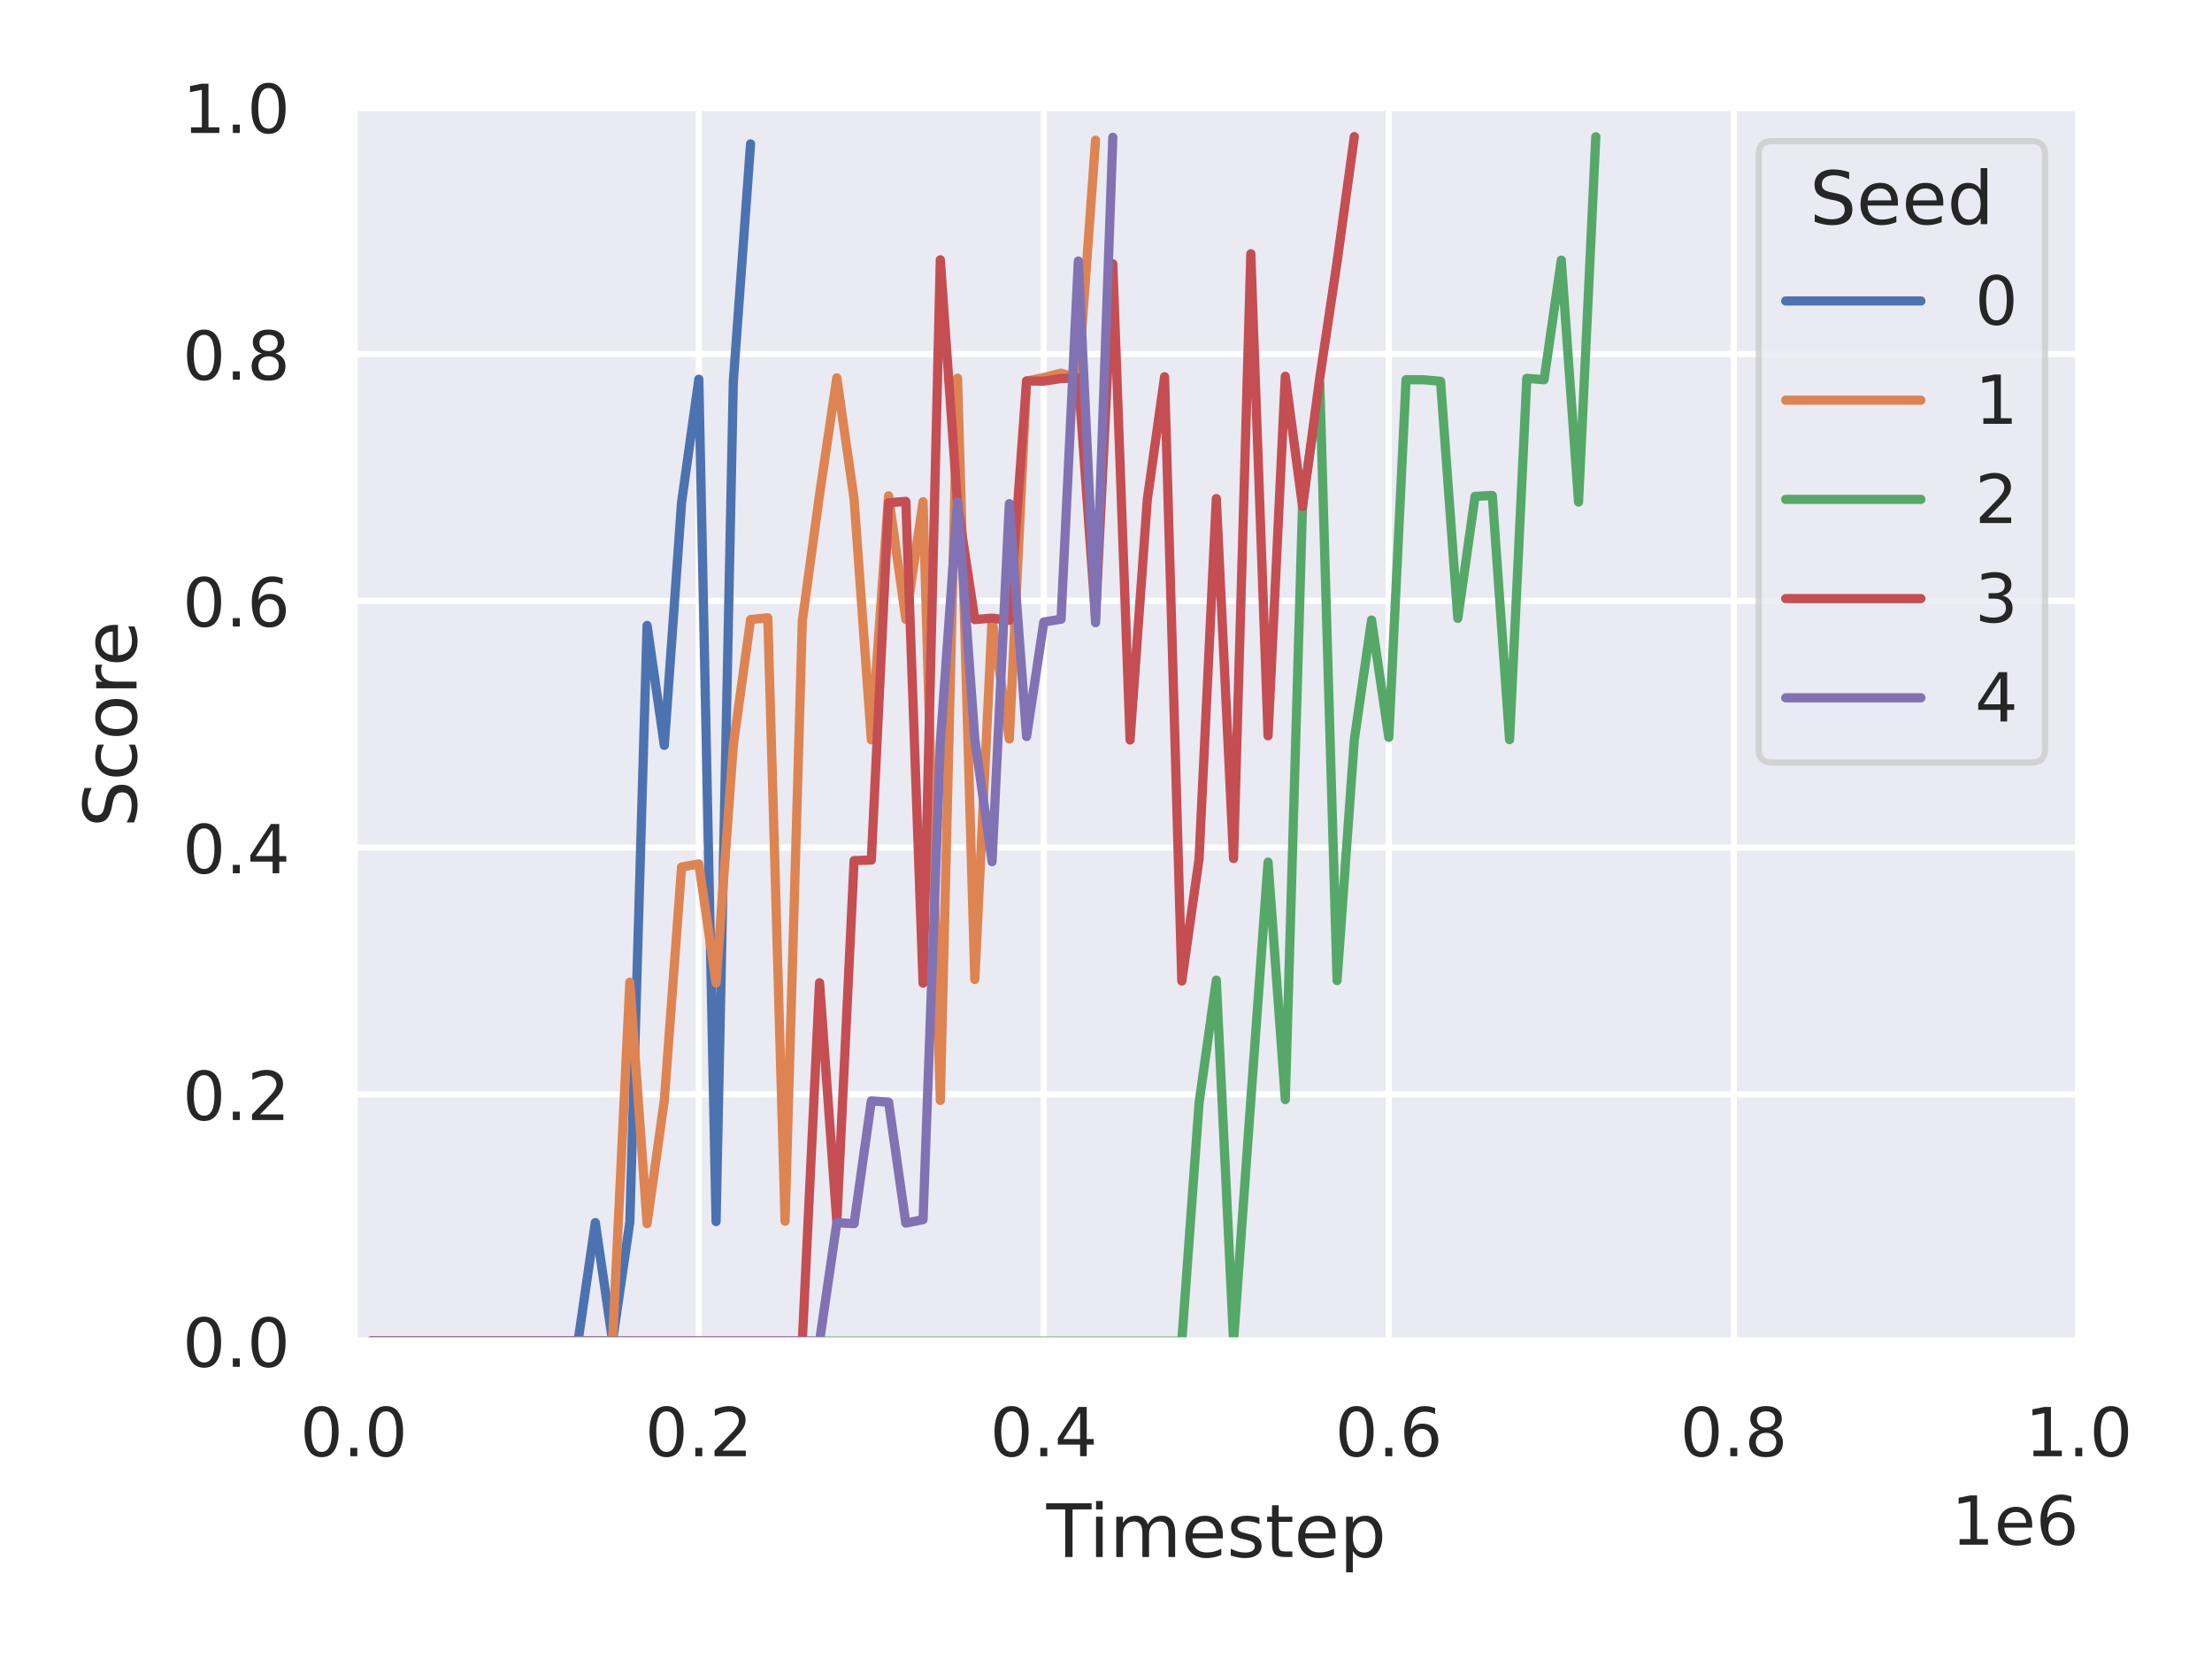
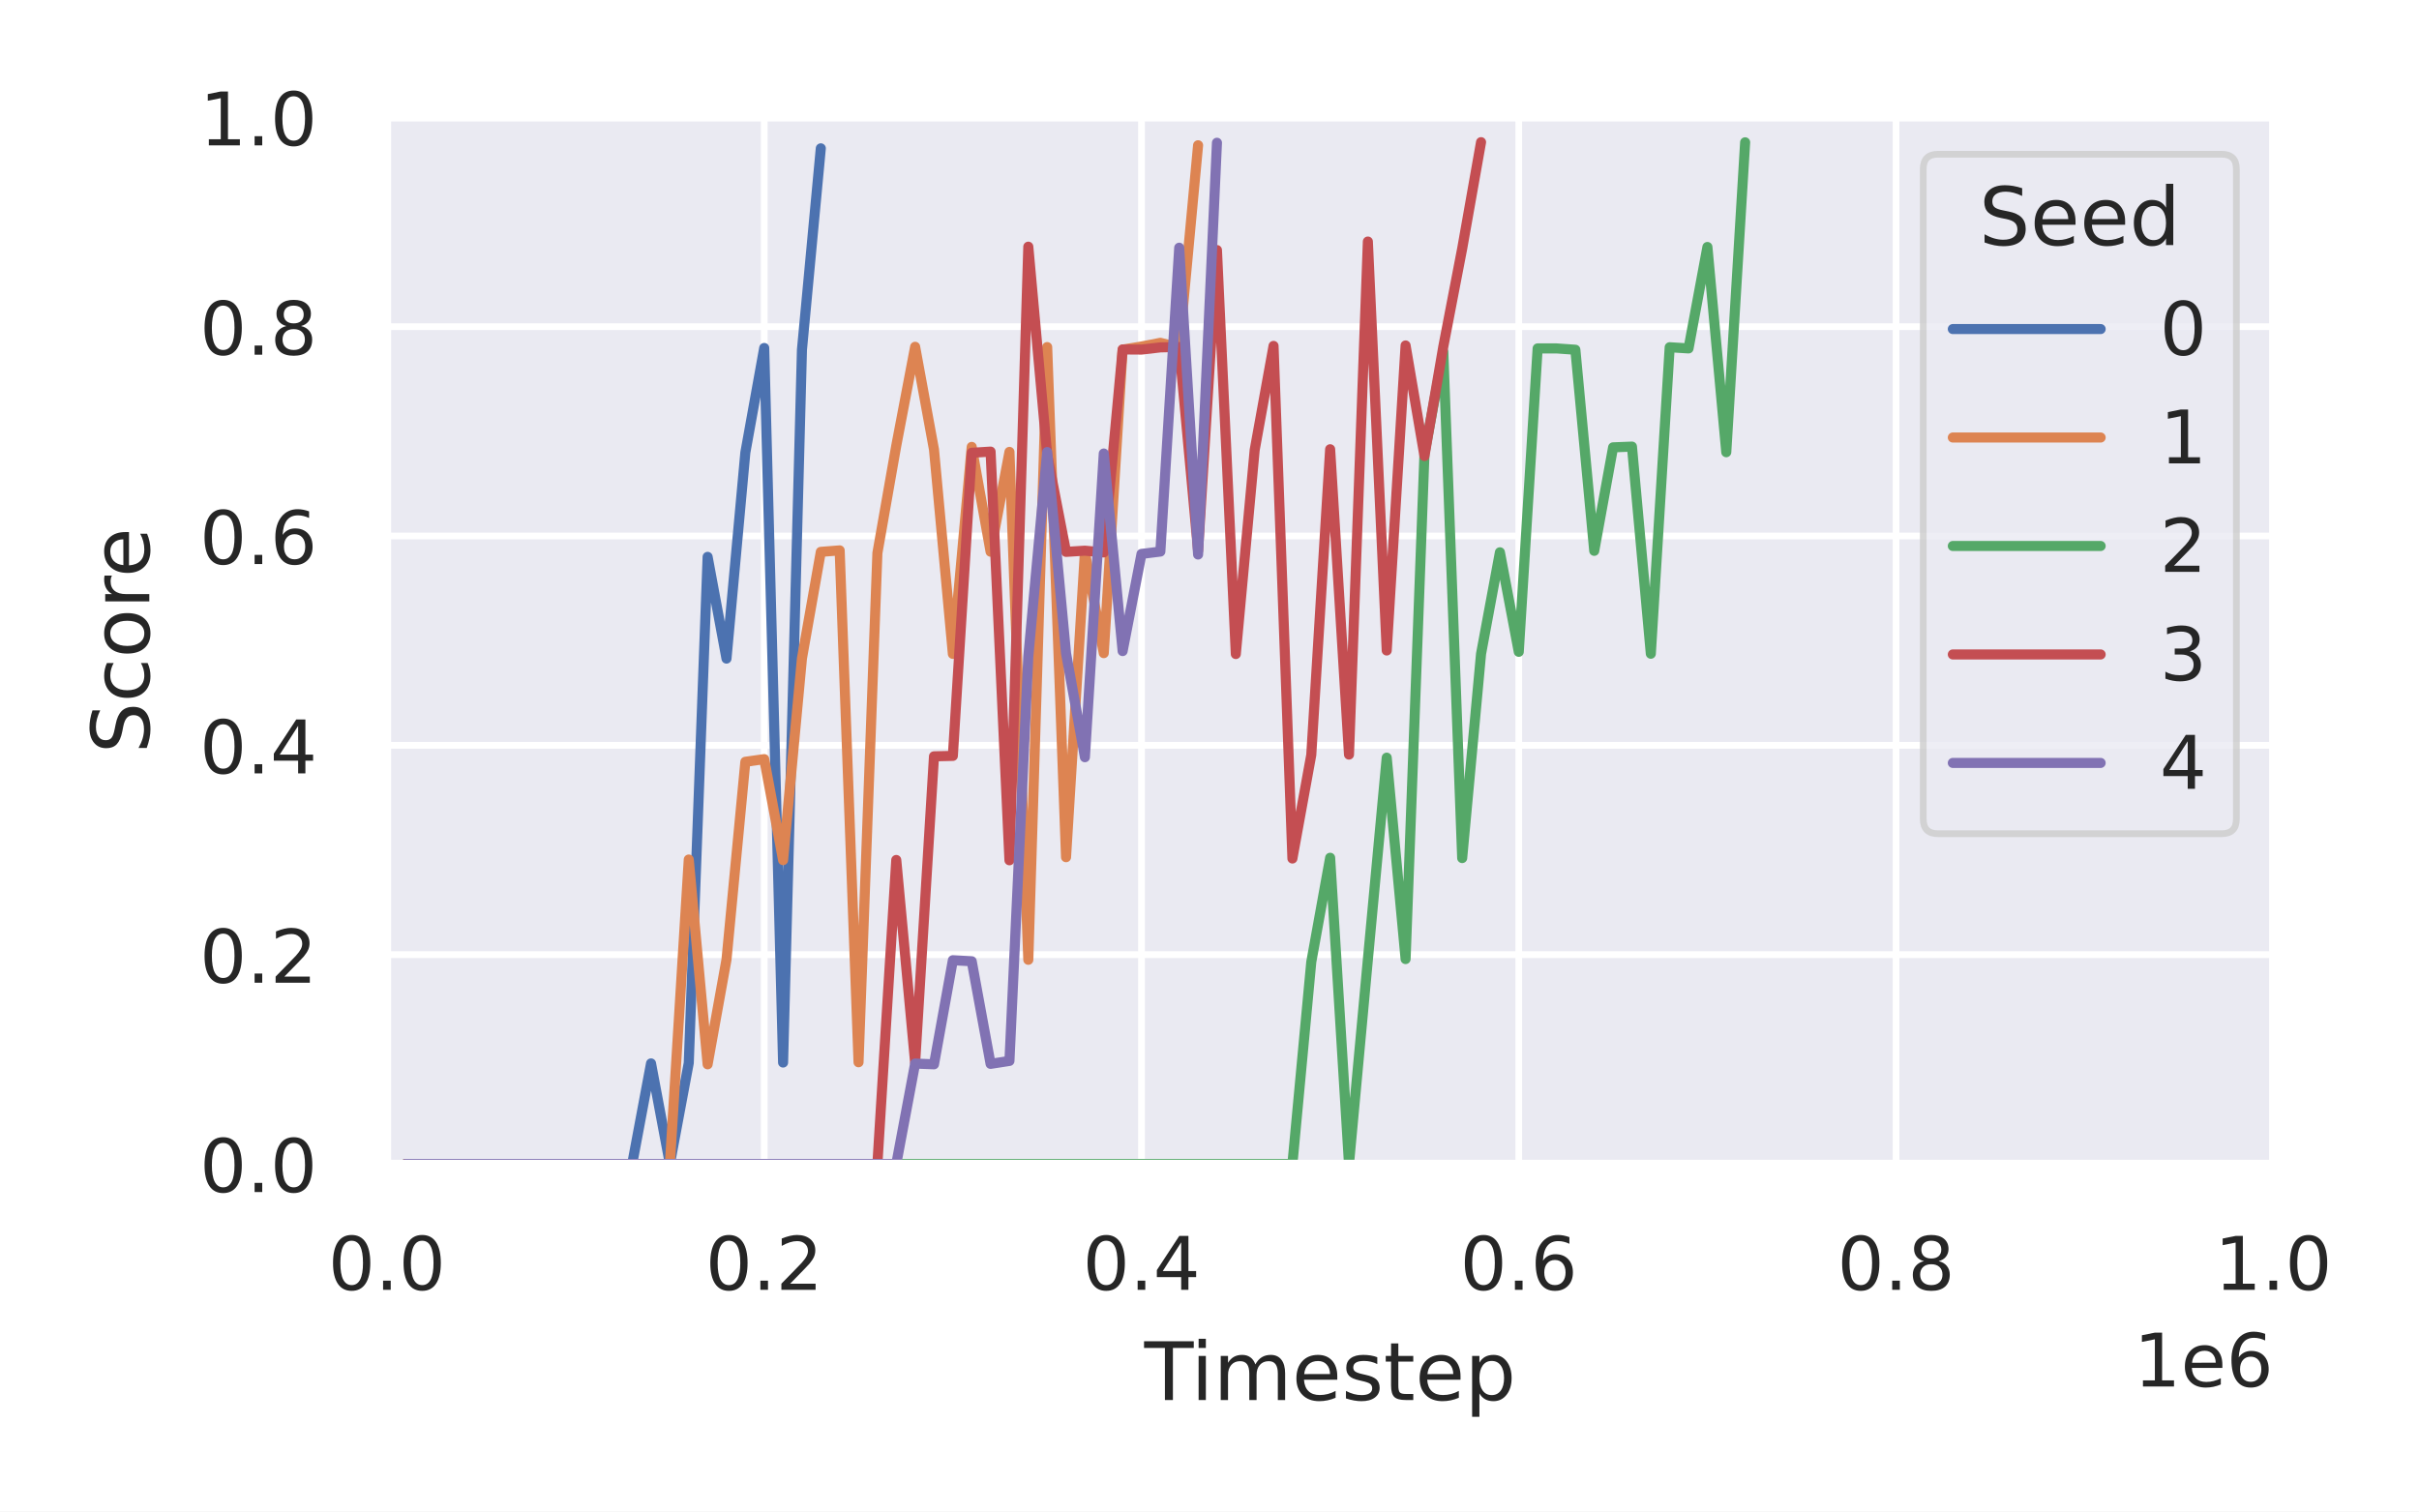
- <svg xmlns="http://www.w3.org/2000/svg" xmlns:xlink="http://www.w3.org/1999/xlink" width="288pt" height="216pt" viewBox="0 0 288 216" version="1.1">
+ <svg xmlns="http://www.w3.org/2000/svg" xmlns:xlink="http://www.w3.org/1999/xlink" width="288pt" height="180pt" viewBox="0 0 288 180" version="1.1">
  <defs>
    <style type="text/css">*{stroke-linejoin: round; stroke-linecap: butt}</style>
  </defs>
  <g id="figure_1">
    <g id="patch_1">
-       <path d="M 0 216  L 288 216  L 288 0  L 0 0  z " style="fill: #ffffff" />
+       <path d="M 0 180  L 288 180  L 288 0  L 0 0  z " style="fill: #ffffff" />
    </g>
    <g id="axes_1">
      <g id="patch_2">
-         <path d="M 46.068 174.612  L 270.657 174.612  L 270.657 13.968  L 46.068 13.968  z " style="fill: #eaeaf2" />
+         <path d="M 46.068 138.612  L 270.657 138.612  L 270.657 13.968  L 46.068 13.968  z " style="fill: #eaeaf2" />
      </g>
      <g id="matplotlib.axis_1">
        <g id="xtick_1">
          <g id="line2d_1">
-             <path d="M 46.068 174.612  L 46.068 13.968  " clip-path="url(#p3a150845e0)" style="fill: none; stroke: #ffffff; stroke-width: 0.8; stroke-linecap: round" />
+             <path d="M 46.068 138.612  L 46.068 13.968  " clip-path="url(#p7e1910485d)" style="fill: none; stroke: #ffffff; stroke-width: 0.8; stroke-linecap: round" />
          </g>
          <g id="text_1">
-             <g style="fill: #262626" transform="translate(39.07062 189.5986) scale(0.088 -0.088)">
+             <g style="fill: #262626" transform="translate(39.07062 153.5986) scale(0.088 -0.088)">
              <defs>
                <path id="DejaVuSans-30" d="M 2034 4250  Q 1547 4250 1301 3770  Q 1056 3291 1056 2328  Q 1056 1369 1301 889  Q 1547 409 2034 409  Q 2525 409 2770 889  Q 3016 1369 3016 2328  Q 3016 3291 2770 3770  Q 2525 4250 2034 4250  z M 2034 4750  Q 2819 4750 3233 4129  Q 3647 3509 3647 2328  Q 3647 1150 3233 529  Q 2819 -91 2034 -91  Q 1250 -91 836 529  Q 422 1150 422 2328  Q 422 3509 836 4129  Q 1250 4750 2034 4750  z " transform="scale(0.015625)" />
                <path id="DejaVuSans-2e" d="M 684 794  L 1344 794  L 1344 0  L 684 0  L 684 794  z " transform="scale(0.015625)" />
              </defs>
              <use xlink:href="#DejaVuSans-30" />
              <use xlink:href="#DejaVuSans-2e" x="63.623" />
              <use xlink:href="#DejaVuSans-30" x="95.41" />
            </g>
          </g>
        </g>
        <g id="xtick_2">
          <g id="line2d_2">
-             <path d="M 90.986 174.612  L 90.986 13.968  " clip-path="url(#p3a150845e0)" style="fill: none; stroke: #ffffff; stroke-width: 0.8; stroke-linecap: round" />
+             <path d="M 90.986 138.612  L 90.986 13.968  " clip-path="url(#p7e1910485d)" style="fill: none; stroke: #ffffff; stroke-width: 0.8; stroke-linecap: round" />
          </g>
          <g id="text_2">
-             <g style="fill: #262626" transform="translate(83.98843 189.5986) scale(0.088 -0.088)">
+             <g style="fill: #262626" transform="translate(83.98843 153.5986) scale(0.088 -0.088)">
              <defs>
                <path id="DejaVuSans-32" d="M 1228 531  L 3431 531  L 3431 0  L 469 0  L 469 531  Q 828 903 1448 1529  Q 2069 2156 2228 2338  Q 2531 2678 2651 2914  Q 2772 3150 2772 3378  Q 2772 3750 2511 3984  Q 2250 4219 1831 4219  Q 1534 4219 1204 4116  Q 875 4013 500 3803  L 500 4441  Q 881 4594 1212 4672  Q 1544 4750 1819 4750  Q 2544 4750 2975 4387  Q 3406 4025 3406 3419  Q 3406 3131 3298 2873  Q 3191 2616 2906 2266  Q 2828 2175 2409 1742  Q 1991 1309 1228 531  z " transform="scale(0.015625)" />
              </defs>
              <use xlink:href="#DejaVuSans-30" />
              <use xlink:href="#DejaVuSans-2e" x="63.623" />
              <use xlink:href="#DejaVuSans-32" x="95.41" />
            </g>
          </g>
        </g>
        <g id="xtick_3">
          <g id="line2d_3">
-             <path d="M 135.904 174.612  L 135.904 13.968  " clip-path="url(#p3a150845e0)" style="fill: none; stroke: #ffffff; stroke-width: 0.8; stroke-linecap: round" />
+             <path d="M 135.904 138.612  L 135.904 13.968  " clip-path="url(#p7e1910485d)" style="fill: none; stroke: #ffffff; stroke-width: 0.8; stroke-linecap: round" />
          </g>
          <g id="text_3">
-             <g style="fill: #262626" transform="translate(128.9062 189.5986) scale(0.088 -0.088)">
+             <g style="fill: #262626" transform="translate(128.9062 153.5986) scale(0.088 -0.088)">
              <defs>
                <path id="DejaVuSans-34" d="M 2419 4116  L 825 1625  L 2419 1625  L 2419 4116  z M 2253 4666  L 3047 4666  L 3047 1625  L 3713 1625  L 3713 1100  L 3047 1100  L 3047 0  L 2419 0  L 2419 1100  L 313 1100  L 313 1709  L 2253 4666  z " transform="scale(0.015625)" />
              </defs>
              <use xlink:href="#DejaVuSans-30" />
              <use xlink:href="#DejaVuSans-2e" x="63.623" />
              <use xlink:href="#DejaVuSans-34" x="95.41" />
            </g>
          </g>
        </g>
        <g id="xtick_4">
          <g id="line2d_4">
-             <path d="M 180.821 174.612  L 180.821 13.968  " clip-path="url(#p3a150845e0)" style="fill: none; stroke: #ffffff; stroke-width: 0.8; stroke-linecap: round" />
+             <path d="M 180.821 138.612  L 180.821 13.968  " clip-path="url(#p7e1910485d)" style="fill: none; stroke: #ffffff; stroke-width: 0.8; stroke-linecap: round" />
          </g>
          <g id="text_4">
-             <g style="fill: #262626" transform="translate(173.824 189.5986) scale(0.088 -0.088)">
+             <g style="fill: #262626" transform="translate(173.824 153.5986) scale(0.088 -0.088)">
              <defs>
                <path id="DejaVuSans-36" d="M 2113 2584  Q 1688 2584 1439 2293  Q 1191 2003 1191 1497  Q 1191 994 1439 701  Q 1688 409 2113 409  Q 2538 409 2786 701  Q 3034 994 3034 1497  Q 3034 2003 2786 2293  Q 2538 2584 2113 2584  z M 3366 4563  L 3366 3988  Q 3128 4100 2886 4159  Q 2644 4219 2406 4219  Q 1781 4219 1451 3797  Q 1122 3375 1075 2522  Q 1259 2794 1537 2939  Q 1816 3084 2150 3084  Q 2853 3084 3261 2657  Q 3669 2231 3669 1497  Q 3669 778 3244 343  Q 2819 -91 2113 -91  Q 1303 -91 875 529  Q 447 1150 447 2328  Q 447 3434 972 4092  Q 1497 4750 2381 4750  Q 2619 4750 2861 4703  Q 3103 4656 3366 4563  z " transform="scale(0.015625)" />
              </defs>
              <use xlink:href="#DejaVuSans-30" />
              <use xlink:href="#DejaVuSans-2e" x="63.623" />
              <use xlink:href="#DejaVuSans-36" x="95.41" />
            </g>
          </g>
        </g>
        <g id="xtick_5">
          <g id="line2d_5">
-             <path d="M 225.739 174.612  L 225.739 13.968  " clip-path="url(#p3a150845e0)" style="fill: none; stroke: #ffffff; stroke-width: 0.8; stroke-linecap: round" />
+             <path d="M 225.739 138.612  L 225.739 13.968  " clip-path="url(#p7e1910485d)" style="fill: none; stroke: #ffffff; stroke-width: 0.8; stroke-linecap: round" />
          </g>
          <g id="text_5">
-             <g style="fill: #262626" transform="translate(218.7418 189.5986) scale(0.088 -0.088)">
+             <g style="fill: #262626" transform="translate(218.7418 153.5986) scale(0.088 -0.088)">
              <defs>
                <path id="DejaVuSans-38" d="M 2034 2216  Q 1584 2216 1326 1975  Q 1069 1734 1069 1313  Q 1069 891 1326 650  Q 1584 409 2034 409  Q 2484 409 2743 651  Q 3003 894 3003 1313  Q 3003 1734 2745 1975  Q 2488 2216 2034 2216  z M 1403 2484  Q 997 2584 770 2862  Q 544 3141 544 3541  Q 544 4100 942 4425  Q 1341 4750 2034 4750  Q 2731 4750 3128 4425  Q 3525 4100 3525 3541  Q 3525 3141 3298 2862  Q 3072 2584 2669 2484  Q 3125 2378 3379 2068  Q 3634 1759 3634 1313  Q 3634 634 3220 271  Q 2806 -91 2034 -91  Q 1263 -91 848 271  Q 434 634 434 1313  Q 434 1759 690 2068  Q 947 2378 1403 2484  z M 1172 3481  Q 1172 3119 1398 2916  Q 1625 2713 2034 2713  Q 2441 2713 2670 2916  Q 2900 3119 2900 3481  Q 2900 3844 2670 4047  Q 2441 4250 2034 4250  Q 1625 4250 1398 4047  Q 1172 3844 1172 3481  z " transform="scale(0.015625)" />
              </defs>
              <use xlink:href="#DejaVuSans-30" />
              <use xlink:href="#DejaVuSans-2e" x="63.623" />
              <use xlink:href="#DejaVuSans-38" x="95.41" />
            </g>
          </g>
        </g>
        <g id="xtick_6">
          <g id="line2d_6">
-             <path d="M 270.657 174.612  L 270.657 13.968  " clip-path="url(#p3a150845e0)" style="fill: none; stroke: #ffffff; stroke-width: 0.8; stroke-linecap: round" />
+             <path d="M 270.657 138.612  L 270.657 13.968  " clip-path="url(#p7e1910485d)" style="fill: none; stroke: #ffffff; stroke-width: 0.8; stroke-linecap: round" />
          </g>
          <g id="text_6">
-             <g style="fill: #262626" transform="translate(263.6596 189.5986) scale(0.088 -0.088)">
+             <g style="fill: #262626" transform="translate(263.6596 153.5986) scale(0.088 -0.088)">
              <defs>
                <path id="DejaVuSans-31" d="M 794 531  L 1825 531  L 1825 4091  L 703 3866  L 703 4441  L 1819 4666  L 2450 4666  L 2450 531  L 3481 531  L 3481 0  L 794 0  L 794 531  z " transform="scale(0.015625)" />
              </defs>
              <use xlink:href="#DejaVuSans-31" />
              <use xlink:href="#DejaVuSans-2e" x="63.623" />
              <use xlink:href="#DejaVuSans-30" x="95.41" />
            </g>
          </g>
        </g>
        <g id="text_7">
-           <g style="fill: #262626" transform="translate(136.2353 202.7233) scale(0.096 -0.096)">
+           <g style="fill: #262626" transform="translate(136.2353 166.7233) scale(0.096 -0.096)">
            <defs>
              <path id="DejaVuSans-54" d="M -19 4666  L 3928 4666  L 3928 4134  L 2272 4134  L 2272 0  L 1638 0  L 1638 4134  L -19 4134  L -19 4666  z " transform="scale(0.015625)" />
              <path id="DejaVuSans-69" d="M 603 3500  L 1178 3500  L 1178 0  L 603 0  L 603 3500  z M 603 4863  L 1178 4863  L 1178 4134  L 603 4134  L 603 4863  z " transform="scale(0.015625)" />
              <path id="DejaVuSans-6d" d="M 3328 2828  Q 3544 3216 3844 3400  Q 4144 3584 4550 3584  Q 5097 3584 5394 3201  Q 5691 2819 5691 2113  L 5691 0  L 5113 0  L 5113 2094  Q 5113 2597 4934 2840  Q 4756 3084 4391 3084  Q 3944 3084 3684 2787  Q 3425 2491 3425 1978  L 3425 0  L 2847 0  L 2847 2094  Q 2847 2600 2669 2842  Q 2491 3084 2119 3084  Q 1678 3084 1418 2786  Q 1159 2488 1159 1978  L 1159 0  L 581 0  L 581 3500  L 1159 3500  L 1159 2956  Q 1356 3278 1631 3431  Q 1906 3584 2284 3584  Q 2666 3584 2933 3390  Q 3200 3197 3328 2828  z " transform="scale(0.015625)" />
              <path id="DejaVuSans-65" d="M 3597 1894  L 3597 1613  L 953 1613  Q 991 1019 1311 708  Q 1631 397 2203 397  Q 2534 397 2845 478  Q 3156 559 3463 722  L 3463 178  Q 3153 47 2828 -22  Q 2503 -91 2169 -91  Q 1331 -91 842 396  Q 353 884 353 1716  Q 353 2575 817 3079  Q 1281 3584 2069 3584  Q 2775 3584 3186 3129  Q 3597 2675 3597 1894  z M 3022 2063  Q 3016 2534 2758 2815  Q 2500 3097 2075 3097  Q 1594 3097 1305 2825  Q 1016 2553 972 2059  L 3022 2063  z " transform="scale(0.015625)" />
              <path id="DejaVuSans-73" d="M 2834 3397  L 2834 2853  Q 2591 2978 2328 3040  Q 2066 3103 1784 3103  Q 1356 3103 1142 2972  Q 928 2841 928 2578  Q 928 2378 1081 2264  Q 1234 2150 1697 2047  L 1894 2003  Q 2506 1872 2764 1633  Q 3022 1394 3022 966  Q 3022 478 2636 193  Q 2250 -91 1575 -91  Q 1294 -91 989 -36  Q 684 19 347 128  L 347 722  Q 666 556 975 473  Q 1284 391 1588 391  Q 1994 391 2212 530  Q 2431 669 2431 922  Q 2431 1156 2273 1281  Q 2116 1406 1581 1522  L 1381 1569  Q 847 1681 609 1914  Q 372 2147 372 2553  Q 372 3047 722 3315  Q 1072 3584 1716 3584  Q 2034 3584 2315 3537  Q 2597 3491 2834 3397  z " transform="scale(0.015625)" />
              <path id="DejaVuSans-74" d="M 1172 4494  L 1172 3500  L 2356 3500  L 2356 3053  L 1172 3053  L 1172 1153  Q 1172 725 1289 603  Q 1406 481 1766 481  L 2356 481  L 2356 0  L 1766 0  Q 1100 0 847 248  Q 594 497 594 1153  L 594 3053  L 172 3053  L 172 3500  L 594 3500  L 594 4494  L 1172 4494  z " transform="scale(0.015625)" />
              <path id="DejaVuSans-70" d="M 1159 525  L 1159 -1331  L 581 -1331  L 581 3500  L 1159 3500  L 1159 2969  Q 1341 3281 1617 3432  Q 1894 3584 2278 3584  Q 2916 3584 3314 3078  Q 3713 2572 3713 1747  Q 3713 922 3314 415  Q 2916 -91 2278 -91  Q 1894 -91 1617 61  Q 1341 213 1159 525  z M 3116 1747  Q 3116 2381 2855 2742  Q 2594 3103 2138 3103  Q 1681 3103 1420 2742  Q 1159 2381 1159 1747  Q 1159 1113 1420 752  Q 1681 391 2138 391  Q 2594 391 2855 752  Q 3116 1113 3116 1747  z " transform="scale(0.015625)" />
            </defs>
            <use xlink:href="#DejaVuSans-54" />
            <use xlink:href="#DejaVuSans-69" x="57.959" />
            <use xlink:href="#DejaVuSans-6d" x="85.742" />
            <use xlink:href="#DejaVuSans-65" x="183.154" />
            <use xlink:href="#DejaVuSans-73" x="244.678" />
            <use xlink:href="#DejaVuSans-74" x="296.777" />
            <use xlink:href="#DejaVuSans-65" x="335.986" />
            <use xlink:href="#DejaVuSans-70" x="397.51" />
          </g>
        </g>
        <g id="text_8">
-           <g style="fill: #262626" transform="translate(254.0443 201.1154) scale(0.088 -0.088)">
+           <g style="fill: #262626" transform="translate(254.0443 165.1154) scale(0.088 -0.088)">
            <use xlink:href="#DejaVuSans-31" />
            <use xlink:href="#DejaVuSans-65" x="63.623" />
            <use xlink:href="#DejaVuSans-36" x="125.146" />
          </g>
        </g>
      </g>
      <g id="matplotlib.axis_2">
        <g id="ytick_1">
          <g id="line2d_7">
-             <path d="M 46.068 174.612  L 270.657 174.612  " clip-path="url(#p3a150845e0)" style="fill: none; stroke: #ffffff; stroke-width: 0.8; stroke-linecap: round" />
+             <path d="M 46.068 138.612  L 270.657 138.612  " clip-path="url(#p7e1910485d)" style="fill: none; stroke: #ffffff; stroke-width: 0.8; stroke-linecap: round" />
          </g>
          <g id="text_9">
-             <g style="fill: #262626" transform="translate(23.77325 177.9553) scale(0.088 -0.088)">
+             <g style="fill: #262626" transform="translate(23.77325 141.9553) scale(0.088 -0.088)">
              <use xlink:href="#DejaVuSans-30" />
              <use xlink:href="#DejaVuSans-2e" x="63.623" />
              <use xlink:href="#DejaVuSans-30" x="95.41" />
            </g>
          </g>
        </g>
        <g id="ytick_2">
          <g id="line2d_8">
-             <path d="M 46.068 142.483  L 270.657 142.483  " clip-path="url(#p3a150845e0)" style="fill: none; stroke: #ffffff; stroke-width: 0.8; stroke-linecap: round" />
+             <path d="M 46.068 113.683  L 270.657 113.683  " clip-path="url(#p7e1910485d)" style="fill: none; stroke: #ffffff; stroke-width: 0.8; stroke-linecap: round" />
          </g>
          <g id="text_10">
-             <g style="fill: #262626" transform="translate(23.77325 145.8265) scale(0.088 -0.088)">
+             <g style="fill: #262626" transform="translate(23.77325 117.0265) scale(0.088 -0.088)">
              <use xlink:href="#DejaVuSans-30" />
              <use xlink:href="#DejaVuSans-2e" x="63.623" />
              <use xlink:href="#DejaVuSans-32" x="95.41" />
            </g>
          </g>
        </g>
        <g id="ytick_3">
          <g id="line2d_9">
-             <path d="M 46.068 110.354  L 270.657 110.354  " clip-path="url(#p3a150845e0)" style="fill: none; stroke: #ffffff; stroke-width: 0.8; stroke-linecap: round" />
+             <path d="M 46.068 88.754  L 270.657 88.754  " clip-path="url(#p7e1910485d)" style="fill: none; stroke: #ffffff; stroke-width: 0.8; stroke-linecap: round" />
          </g>
          <g id="text_11">
-             <g style="fill: #262626" transform="translate(23.77325 113.6977) scale(0.088 -0.088)">
+             <g style="fill: #262626" transform="translate(23.77325 92.09771) scale(0.088 -0.088)">
              <use xlink:href="#DejaVuSans-30" />
              <use xlink:href="#DejaVuSans-2e" x="63.623" />
              <use xlink:href="#DejaVuSans-34" x="95.41" />
            </g>
          </g>
        </g>
        <g id="ytick_4">
          <g id="line2d_10">
-             <path d="M 46.068 78.226  L 270.657 78.226  " clip-path="url(#p3a150845e0)" style="fill: none; stroke: #ffffff; stroke-width: 0.8; stroke-linecap: round" />
+             <path d="M 46.068 63.826  L 270.657 63.826  " clip-path="url(#p7e1910485d)" style="fill: none; stroke: #ffffff; stroke-width: 0.8; stroke-linecap: round" />
          </g>
          <g id="text_12">
-             <g style="fill: #262626" transform="translate(23.77325 81.56891) scale(0.088 -0.088)">
+             <g style="fill: #262626" transform="translate(23.77325 67.16891) scale(0.088 -0.088)">
              <use xlink:href="#DejaVuSans-30" />
              <use xlink:href="#DejaVuSans-2e" x="63.623" />
              <use xlink:href="#DejaVuSans-36" x="95.41" />
            </g>
          </g>
        </g>
        <g id="ytick_5">
          <g id="line2d_11">
-             <path d="M 46.068 46.097  L 270.657 46.097  " clip-path="url(#p3a150845e0)" style="fill: none; stroke: #ffffff; stroke-width: 0.8; stroke-linecap: round" />
+             <path d="M 46.068 38.897  L 270.657 38.897  " clip-path="url(#p7e1910485d)" style="fill: none; stroke: #ffffff; stroke-width: 0.8; stroke-linecap: round" />
          </g>
          <g id="text_13">
-             <g style="fill: #262626" transform="translate(23.77325 49.44011) scale(0.088 -0.088)">
+             <g style="fill: #262626" transform="translate(23.77325 42.24011) scale(0.088 -0.088)">
              <use xlink:href="#DejaVuSans-30" />
              <use xlink:href="#DejaVuSans-2e" x="63.623" />
              <use xlink:href="#DejaVuSans-38" x="95.41" />
            </g>
          </g>
        </g>
        <g id="ytick_6">
          <g id="line2d_12">
-             <path d="M 46.068 13.968  L 270.657 13.968  " clip-path="url(#p3a150845e0)" style="fill: none; stroke: #ffffff; stroke-width: 0.8; stroke-linecap: round" />
+             <path d="M 46.068 13.968  L 270.657 13.968  " clip-path="url(#p7e1910485d)" style="fill: none; stroke: #ffffff; stroke-width: 0.8; stroke-linecap: round" />
          </g>
          <g id="text_14">
            <g style="fill: #262626" transform="translate(23.77325 17.31131) scale(0.088 -0.088)">
              <use xlink:href="#DejaVuSans-31" />
              <use xlink:href="#DejaVuSans-2e" x="63.623" />
              <use xlink:href="#DejaVuSans-30" x="95.41" />
            </g>
          </g>
        </g>
        <g id="text_15">
-           <g style="fill: #262626" transform="translate(17.77675 107.7322) rotate(-90) scale(0.096 -0.096)">
+           <g style="fill: #262626" transform="translate(17.77675 89.73225) rotate(-90) scale(0.096 -0.096)">
            <defs>
              <path id="DejaVuSans-53" d="M 3425 4513  L 3425 3897  Q 3066 4069 2747 4153  Q 2428 4238 2131 4238  Q 1616 4238 1336 4038  Q 1056 3838 1056 3469  Q 1056 3159 1242 3001  Q 1428 2844 1947 2747  L 2328 2669  Q 3034 2534 3370 2195  Q 3706 1856 3706 1288  Q 3706 609 3251 259  Q 2797 -91 1919 -91  Q 1588 -91 1214 -16  Q 841 59 441 206  L 441 856  Q 825 641 1194 531  Q 1563 422 1919 422  Q 2459 422 2753 634  Q 3047 847 3047 1241  Q 3047 1584 2836 1778  Q 2625 1972 2144 2069  L 1759 2144  Q 1053 2284 737 2584  Q 422 2884 422 3419  Q 422 4038 858 4394  Q 1294 4750 2059 4750  Q 2388 4750 2728 4690  Q 3069 4631 3425 4513  z " transform="scale(0.015625)" />
              <path id="DejaVuSans-63" d="M 3122 3366  L 3122 2828  Q 2878 2963 2633 3030  Q 2388 3097 2138 3097  Q 1578 3097 1268 2742  Q 959 2388 959 1747  Q 959 1106 1268 751  Q 1578 397 2138 397  Q 2388 397 2633 464  Q 2878 531 3122 666  L 3122 134  Q 2881 22 2623 -34  Q 2366 -91 2075 -91  Q 1284 -91 818 406  Q 353 903 353 1747  Q 353 2603 823 3093  Q 1294 3584 2113 3584  Q 2378 3584 2631 3529  Q 2884 3475 3122 3366  z " transform="scale(0.015625)" />
              <path id="DejaVuSans-6f" d="M 1959 3097  Q 1497 3097 1228 2736  Q 959 2375 959 1747  Q 959 1119 1226 758  Q 1494 397 1959 397  Q 2419 397 2687 759  Q 2956 1122 2956 1747  Q 2956 2369 2687 2733  Q 2419 3097 1959 3097  z M 1959 3584  Q 2709 3584 3137 3096  Q 3566 2609 3566 1747  Q 3566 888 3137 398  Q 2709 -91 1959 -91  Q 1206 -91 779 398  Q 353 888 353 1747  Q 353 2609 779 3096  Q 1206 3584 1959 3584  z " transform="scale(0.015625)" />
              <path id="DejaVuSans-72" d="M 2631 2963  Q 2534 3019 2420 3045  Q 2306 3072 2169 3072  Q 1681 3072 1420 2755  Q 1159 2438 1159 1844  L 1159 0  L 581 0  L 581 3500  L 1159 3500  L 1159 2956  Q 1341 3275 1631 3429  Q 1922 3584 2338 3584  Q 2397 3584 2469 3576  Q 2541 3569 2628 3553  L 2631 2963  z " transform="scale(0.015625)" />
            </defs>
            <use xlink:href="#DejaVuSans-53" />
            <use xlink:href="#DejaVuSans-63" x="63.477" />
            <use xlink:href="#DejaVuSans-6f" x="118.457" />
            <use xlink:href="#DejaVuSans-72" x="179.639" />
            <use xlink:href="#DejaVuSans-65" x="218.502" />
          </g>
        </g>
      </g>
      <g id="PolyCollection_1" />
      <g id="PolyCollection_2" />
      <g id="PolyCollection_3" />
      <g id="PolyCollection_4" />
      <g id="PolyCollection_5" />
      <g id="line2d_13">
-         <path d="M 48.314 174.612  L 50.56 174.612  L 52.806 174.612  L 55.052 174.612  L 57.297 174.612  L 59.543 174.612  L 61.789 174.612  L 64.035 174.612  L 66.281 174.612  L 68.527 174.612  L 70.773 174.612  L 73.019 174.612  L 75.265 174.612  L 77.51 159.18  L 79.756 174.612  L 82.002 159.112  L 84.248 81.433  L 86.494 97.046  L 88.74 65.414  L 90.986 49.372  L 93.232 159.045  L 95.478 49.644  L 97.723 18.735  " clip-path="url(#p3a150845e0)" style="fill: none; stroke: #4c72b0; stroke-width: 1.2; stroke-linecap: round" />
+         <path d="M 48.314 138.612  L 50.56 138.612  L 52.806 138.612  L 55.052 138.612  L 57.297 138.612  L 59.543 138.612  L 61.789 138.612  L 64.035 138.612  L 66.281 138.612  L 68.527 138.612  L 70.773 138.612  L 73.019 138.612  L 75.265 138.612  L 77.51 126.638  L 79.756 138.612  L 82.002 126.586  L 84.248 66.315  L 86.494 78.428  L 88.74 53.885  L 90.986 41.438  L 93.232 126.533  L 95.478 41.649  L 97.723 17.666  " clip-path="url(#p7e1910485d)" style="fill: none; stroke: #4c72b0; stroke-width: 1.2; stroke-linecap: round" />
      </g>
      <g id="line2d_14">
-         <path d="M 48.314 174.612  L 50.56 174.612  L 52.806 174.612  L 55.052 174.612  L 57.297 174.612  L 59.543 174.612  L 61.789 174.612  L 64.035 174.612  L 66.281 174.612  L 68.527 174.612  L 70.773 174.612  L 73.019 174.612  L 75.265 174.612  L 77.51 174.612  L 79.756 174.612  L 82.002 127.887  L 84.248 159.316  L 86.494 143.251  L 88.74 112.885  L 90.986 112.478  L 93.232 127.978  L 95.478 97.023  L 97.723 80.665  L 99.969 80.439  L 102.215 158.999  L 104.461 80.846  L 106.707 64.375  L 108.953 49.192  L 111.199 64.962  L 113.445 96.323  L 115.691 64.556  L 117.936 80.643  L 120.182 65.324  L 122.428 143.274  L 124.674 49.237  L 126.92 127.526  L 129.166 80.711  L 131.412 96.21  L 133.658 49.621  L 135.904 49.146  L 138.149 48.582  L 140.395 49.305  L 142.641 18.26  " clip-path="url(#p3a150845e0)" style="fill: none; stroke: #dd8452; stroke-width: 1.2; stroke-linecap: round" />
+         <path d="M 48.314 138.612  L 50.56 138.612  L 52.806 138.612  L 55.052 138.612  L 57.297 138.612  L 59.543 138.612  L 61.789 138.612  L 64.035 138.612  L 66.281 138.612  L 68.527 138.612  L 70.773 138.612  L 73.019 138.612  L 75.265 138.612  L 77.51 138.612  L 79.756 138.612  L 82.002 102.358  L 84.248 126.744  L 86.494 114.279  L 88.74 90.718  L 90.986 90.402  L 93.232 102.428  L 95.478 78.411  L 97.723 65.719  L 99.969 65.543  L 102.215 126.498  L 104.461 65.859  L 106.707 53.079  L 108.953 41.298  L 111.199 53.535  L 113.445 77.868  L 115.691 53.219  L 117.936 65.701  L 120.182 53.815  L 122.428 114.297  L 124.674 41.333  L 126.92 102.078  L 129.166 65.754  L 131.412 77.78  L 133.658 41.631  L 135.904 41.263  L 138.149 40.825  L 140.395 41.386  L 142.641 17.298  " clip-path="url(#p7e1910485d)" style="fill: none; stroke: #dd8452; stroke-width: 1.2; stroke-linecap: round" />
      </g>
      <g id="line2d_15">
-         <path d="M 48.314 174.612  L 50.56 174.612  L 52.806 174.612  L 55.052 174.612  L 57.297 174.612  L 59.543 174.612  L 61.789 174.612  L 64.035 174.612  L 66.281 174.612  L 68.527 174.612  L 70.773 174.612  L 73.019 174.612  L 75.265 174.612  L 77.51 174.612  L 79.756 174.612  L 82.002 174.612  L 84.248 174.612  L 86.494 174.612  L 88.74 174.612  L 90.986 174.612  L 93.232 174.612  L 95.478 174.612  L 97.723 174.612  L 99.969 174.612  L 102.215 174.612  L 104.461 174.612  L 106.707 174.612  L 108.953 174.612  L 111.199 174.612  L 113.445 174.612  L 115.691 174.612  L 117.936 174.612  L 120.182 174.612  L 122.428 174.612  L 124.674 174.612  L 126.92 174.612  L 129.166 174.612  L 131.412 174.612  L 133.658 174.612  L 135.904 174.612  L 138.149 174.612  L 140.395 174.612  L 142.641 174.612  L 144.887 174.612  L 147.133 174.612  L 149.379 174.612  L 151.625 174.612  L 153.871 174.612  L 156.117 143.613  L 158.363 127.616  L 160.608 174.612  L 162.854 143.251  L 165.1 112.252  L 167.346 143.161  L 169.592 65.618  L 171.838 49.982  L 174.084 127.661  L 176.33 96.323  L 178.576 80.733  L 180.821 96.007  L 183.067 49.44  L 185.313 49.44  L 187.559 49.644  L 189.805 80.507  L 192.051 64.624  L 194.297 64.511  L 196.543 96.301  L 198.789 49.259  L 201.034 49.44  L 203.28 33.873  L 205.526 65.369  L 207.772 17.808  " clip-path="url(#p3a150845e0)" style="fill: none; stroke: #55a868; stroke-width: 1.2; stroke-linecap: round" />
+         <path d="M 48.314 138.612  L 50.56 138.612  L 52.806 138.612  L 55.052 138.612  L 57.297 138.612  L 59.543 138.612  L 61.789 138.612  L 64.035 138.612  L 66.281 138.612  L 68.527 138.612  L 70.773 138.612  L 73.019 138.612  L 75.265 138.612  L 77.51 138.612  L 79.756 138.612  L 82.002 138.612  L 84.248 138.612  L 86.494 138.612  L 88.74 138.612  L 90.986 138.612  L 93.232 138.612  L 95.478 138.612  L 97.723 138.612  L 99.969 138.612  L 102.215 138.612  L 104.461 138.612  L 106.707 138.612  L 108.953 138.612  L 111.199 138.612  L 113.445 138.612  L 115.691 138.612  L 117.936 138.612  L 120.182 138.612  L 122.428 138.612  L 124.674 138.612  L 126.92 138.612  L 129.166 138.612  L 131.412 138.612  L 133.658 138.612  L 135.904 138.612  L 138.149 138.612  L 140.395 138.612  L 142.641 138.612  L 144.887 138.612  L 147.133 138.612  L 149.379 138.612  L 151.625 138.612  L 153.871 138.612  L 156.117 114.56  L 158.363 102.148  L 160.608 138.612  L 162.854 114.279  L 165.1 90.227  L 167.346 114.209  L 169.592 54.043  L 171.838 41.912  L 174.084 102.183  L 176.33 77.868  L 178.576 65.771  L 180.821 77.622  L 183.067 41.491  L 185.313 41.491  L 187.559 41.649  L 189.805 65.596  L 192.051 53.272  L 194.297 53.184  L 196.543 77.85  L 198.789 41.351  L 201.034 41.491  L 203.28 29.412  L 205.526 53.85  L 207.772 16.948  " clip-path="url(#p7e1910485d)" style="fill: none; stroke: #55a868; stroke-width: 1.2; stroke-linecap: round" />
      </g>
      <g id="line2d_16">
-         <path d="M 48.314 174.612  L 50.56 174.612  L 52.806 174.612  L 55.052 174.612  L 57.297 174.612  L 59.543 174.612  L 61.789 174.612  L 64.035 174.612  L 66.281 174.612  L 68.527 174.612  L 70.773 174.612  L 73.019 174.612  L 75.265 174.612  L 77.51 174.612  L 79.756 174.612  L 82.002 174.612  L 84.248 174.612  L 86.494 174.612  L 88.74 174.612  L 90.986 174.612  L 93.232 174.612  L 95.478 174.612  L 97.723 174.612  L 99.969 174.612  L 102.215 174.612  L 104.461 174.612  L 106.707 127.955  L 108.953 159.09  L 111.199 112.049  L 113.445 111.981  L 115.691 65.459  L 117.936 65.279  L 120.182 128  L 122.428 33.828  L 124.674 65.731  L 126.92 80.665  L 129.166 80.485  L 131.412 80.756  L 133.658 49.598  L 135.904 49.621  L 138.149 49.282  L 140.395 49.214  L 142.641 80.485  L 144.887 34.347  L 147.133 96.346  L 149.379 65.03  L 151.625 49.056  L 153.871 127.729  L 156.117 111.823  L 158.363 64.917  L 160.608 111.778  L 162.854 33.037  L 165.1 95.804  L 167.346 48.988  L 169.592 65.956  L 171.838 49.147  L 174.084 34.121  L 176.33 17.786  " clip-path="url(#p3a150845e0)" style="fill: none; stroke: #c44e52; stroke-width: 1.2; stroke-linecap: round" />
+         <path d="M 48.314 138.612  L 50.56 138.612  L 52.806 138.612  L 55.052 138.612  L 57.297 138.612  L 59.543 138.612  L 61.789 138.612  L 64.035 138.612  L 66.281 138.612  L 68.527 138.612  L 70.773 138.612  L 73.019 138.612  L 75.265 138.612  L 77.51 138.612  L 79.756 138.612  L 82.002 138.612  L 84.248 138.612  L 86.494 138.612  L 88.74 138.612  L 90.986 138.612  L 93.232 138.612  L 95.478 138.612  L 97.723 138.612  L 99.969 138.612  L 102.215 138.612  L 104.461 138.612  L 106.707 102.411  L 108.953 126.568  L 111.199 90.069  L 113.445 90.016  L 115.691 53.92  L 117.936 53.78  L 120.182 102.446  L 122.428 29.377  L 124.674 54.131  L 126.92 65.719  L 129.166 65.578  L 131.412 65.789  L 133.658 41.614  L 135.904 41.631  L 138.149 41.368  L 140.395 41.316  L 142.641 65.578  L 144.887 29.78  L 147.133 77.885  L 149.379 53.587  L 151.625 41.193  L 153.871 102.235  L 156.117 89.894  L 158.363 53.5  L 160.608 89.859  L 162.854 28.764  L 165.1 77.464  L 167.346 41.14  L 169.592 54.306  L 171.838 41.263  L 174.084 29.605  L 176.33 16.93  " clip-path="url(#p7e1910485d)" style="fill: none; stroke: #c44e52; stroke-width: 1.2; stroke-linecap: round" />
      </g>
      <g id="line2d_17">
-         <path d="M 48.314 174.612  L 50.56 174.612  L 52.806 174.612  L 55.052 174.612  L 57.297 174.612  L 59.543 174.612  L 61.789 174.612  L 64.035 174.612  L 66.281 174.612  L 68.527 174.612  L 70.773 174.612  L 73.019 174.612  L 75.265 174.612  L 77.51 174.612  L 79.756 174.612  L 82.002 174.612  L 84.248 174.612  L 86.494 174.612  L 88.74 174.612  L 90.986 174.612  L 93.232 174.612  L 95.478 174.612  L 97.723 174.612  L 99.969 174.612  L 102.215 174.612  L 104.461 174.612  L 106.707 174.612  L 108.953 159.203  L 111.199 159.316  L 113.445 143.342  L 115.691 143.5  L 117.936 159.248  L 120.182 158.796  L 122.428 96.73  L 124.674 65.346  L 126.92 96.233  L 129.166 112.184  L 131.412 65.572  L 133.658 95.894  L 135.904 80.982  L 138.149 80.62  L 140.395 33.986  L 142.641 81.072  L 144.887 17.876  " clip-path="url(#p3a150845e0)" style="fill: none; stroke: #8172b3; stroke-width: 1.2; stroke-linecap: round" />
+         <path d="M 48.314 138.612  L 50.56 138.612  L 52.806 138.612  L 55.052 138.612  L 57.297 138.612  L 59.543 138.612  L 61.789 138.612  L 64.035 138.612  L 66.281 138.612  L 68.527 138.612  L 70.773 138.612  L 73.019 138.612  L 75.265 138.612  L 77.51 138.612  L 79.756 138.612  L 82.002 138.612  L 84.248 138.612  L 86.494 138.612  L 88.74 138.612  L 90.986 138.612  L 93.232 138.612  L 95.478 138.612  L 97.723 138.612  L 99.969 138.612  L 102.215 138.612  L 104.461 138.612  L 106.707 138.612  L 108.953 126.656  L 111.199 126.744  L 113.445 114.349  L 115.691 114.472  L 117.936 126.691  L 120.182 126.34  L 122.428 78.183  L 124.674 53.833  L 126.92 77.797  L 129.166 90.174  L 131.412 54.008  L 133.658 77.534  L 135.904 65.964  L 138.149 65.684  L 140.395 29.5  L 142.641 66.034  L 144.887 17  " clip-path="url(#p7e1910485d)" style="fill: none; stroke: #8172b3; stroke-width: 1.2; stroke-linecap: round" />
      </g>
      <g id="line2d_18" />
      <g id="line2d_19" />
      <g id="line2d_20" />
      <g id="line2d_21" />
      <g id="line2d_22" />
      <g id="patch_3">
-         <path d="M 46.068 174.612  L 46.068 13.968  " style="fill: none; stroke: #ffffff; stroke-linejoin: miter; stroke-linecap: square" />
+         <path d="M 46.068 138.612  L 46.068 13.968  " style="fill: none; stroke: #ffffff; stroke-linejoin: miter; stroke-linecap: square" />
      </g>
      <g id="patch_4">
-         <path d="M 270.657 174.612  L 270.657 13.968  " style="fill: none; stroke: #ffffff; stroke-linejoin: miter; stroke-linecap: square" />
+         <path d="M 270.657 138.612  L 270.657 13.968  " style="fill: none; stroke: #ffffff; stroke-linejoin: miter; stroke-linecap: square" />
      </g>
      <g id="patch_5">
-         <path d="M 46.068 174.612  L 270.657 174.612  " style="fill: none; stroke: #ffffff; stroke-linejoin: miter; stroke-linecap: square" />
+         <path d="M 46.068 138.612  L 270.657 138.612  " style="fill: none; stroke: #ffffff; stroke-linejoin: miter; stroke-linecap: square" />
      </g>
      <g id="patch_6">
        <path d="M 46.068 13.968  L 270.657 13.968  " style="fill: none; stroke: #ffffff; stroke-linejoin: miter; stroke-linecap: square" />
      </g>
      <g id="legend_1">
        <g id="patch_7">
          <path d="M 230.738 99.283  L 264.497 99.283  Q 266.257 99.283 266.257 97.523  L 266.257 20.128  Q 266.257 18.368 264.497 18.368  L 230.738 18.368  Q 228.978 18.368 228.978 20.128  L 228.978 97.523  Q 228.978 99.283 230.738 99.283  z " style="fill: #eaeaf2; opacity: 0.8; stroke: #cccccc; stroke-width: 0.8; stroke-linejoin: miter" />
        </g>
        <g id="text_16">
          <g style="fill: #262626" transform="translate(235.616 29.1825) scale(0.096 -0.096)">
            <defs>
              <path id="DejaVuSans-64" d="M 2906 2969  L 2906 4863  L 3481 4863  L 3481 0  L 2906 0  L 2906 525  Q 2725 213 2448 61  Q 2172 -91 1784 -91  Q 1150 -91 751 415  Q 353 922 353 1747  Q 353 2572 751 3078  Q 1150 3584 1784 3584  Q 2172 3584 2448 3432  Q 2725 3281 2906 2969  z M 947 1747  Q 947 1113 1208 752  Q 1469 391 1925 391  Q 2381 391 2643 752  Q 2906 1113 2906 1747  Q 2906 2381 2643 2742  Q 2381 3103 1925 3103  Q 1469 3103 1208 2742  Q 947 2381 947 1747  z " transform="scale(0.015625)" />
            </defs>
            <use xlink:href="#DejaVuSans-53" />
            <use xlink:href="#DejaVuSans-65" x="63.477" />
            <use xlink:href="#DejaVuSans-65" x="125" />
            <use xlink:href="#DejaVuSans-64" x="186.523" />
          </g>
        </g>
        <g id="line2d_23">
          <path d="M 232.498 39.186  L 241.298 39.186  L 250.098 39.186  " style="fill: none; stroke: #4c72b0; stroke-width: 1.2; stroke-linecap: round" />
        </g>
        <g id="text_17">
          <g style="fill: #262626" transform="translate(257.138 42.26562) scale(0.088 -0.088)">
            <use xlink:href="#DejaVuSans-30" />
          </g>
        </g>
        <g id="line2d_24">
          <path d="M 232.498 52.102  L 241.298 52.102  L 250.098 52.102  " style="fill: none; stroke: #dd8452; stroke-width: 1.2; stroke-linecap: round" />
        </g>
        <g id="text_18">
          <g style="fill: #262626" transform="translate(257.138 55.18238) scale(0.088 -0.088)">
            <use xlink:href="#DejaVuSans-31" />
          </g>
        </g>
        <g id="line2d_25">
          <path d="M 232.498 65.019  L 241.298 65.019  L 250.098 65.019  " style="fill: none; stroke: #55a868; stroke-width: 1.2; stroke-linecap: round" />
        </g>
        <g id="text_19">
          <g style="fill: #262626" transform="translate(257.138 68.09913) scale(0.088 -0.088)">
            <use xlink:href="#DejaVuSans-32" />
          </g>
        </g>
        <g id="line2d_26">
          <path d="M 232.498 77.936  L 241.298 77.936  L 250.098 77.936  " style="fill: none; stroke: #c44e52; stroke-width: 1.2; stroke-linecap: round" />
        </g>
        <g id="text_20">
          <g style="fill: #262626" transform="translate(257.138 81.01587) scale(0.088 -0.088)">
            <defs>
              <path id="DejaVuSans-33" d="M 2597 2516  Q 3050 2419 3304 2112  Q 3559 1806 3559 1356  Q 3559 666 3084 287  Q 2609 -91 1734 -91  Q 1441 -91 1130 -33  Q 819 25 488 141  L 488 750  Q 750 597 1062 519  Q 1375 441 1716 441  Q 2309 441 2620 675  Q 2931 909 2931 1356  Q 2931 1769 2642 2001  Q 2353 2234 1838 2234  L 1294 2234  L 1294 2753  L 1863 2753  Q 2328 2753 2575 2939  Q 2822 3125 2822 3475  Q 2822 3834 2567 4026  Q 2313 4219 1838 4219  Q 1578 4219 1281 4162  Q 984 4106 628 3988  L 628 4550  Q 988 4650 1302 4700  Q 1616 4750 1894 4750  Q 2613 4750 3031 4423  Q 3450 4097 3450 3541  Q 3450 3153 3228 2886  Q 3006 2619 2597 2516  z " transform="scale(0.015625)" />
            </defs>
            <use xlink:href="#DejaVuSans-33" />
          </g>
        </g>
        <g id="line2d_27">
          <path d="M 232.498 90.853  L 241.298 90.853  L 250.098 90.853  " style="fill: none; stroke: #8172b3; stroke-width: 1.2; stroke-linecap: round" />
        </g>
        <g id="text_21">
          <g style="fill: #262626" transform="translate(257.138 93.93263) scale(0.088 -0.088)">
            <use xlink:href="#DejaVuSans-34" />
          </g>
        </g>
      </g>
    </g>
  </g>
  <defs>
-     <clipPath id="p3a150845e0">
-       <rect x="46.068" y="13.968" width="224.589" height="160.644" />
+     <clipPath id="p7e1910485d">
+       <rect x="46.068" y="13.968" width="224.589" height="124.644" />
    </clipPath>
  </defs>
</svg>
